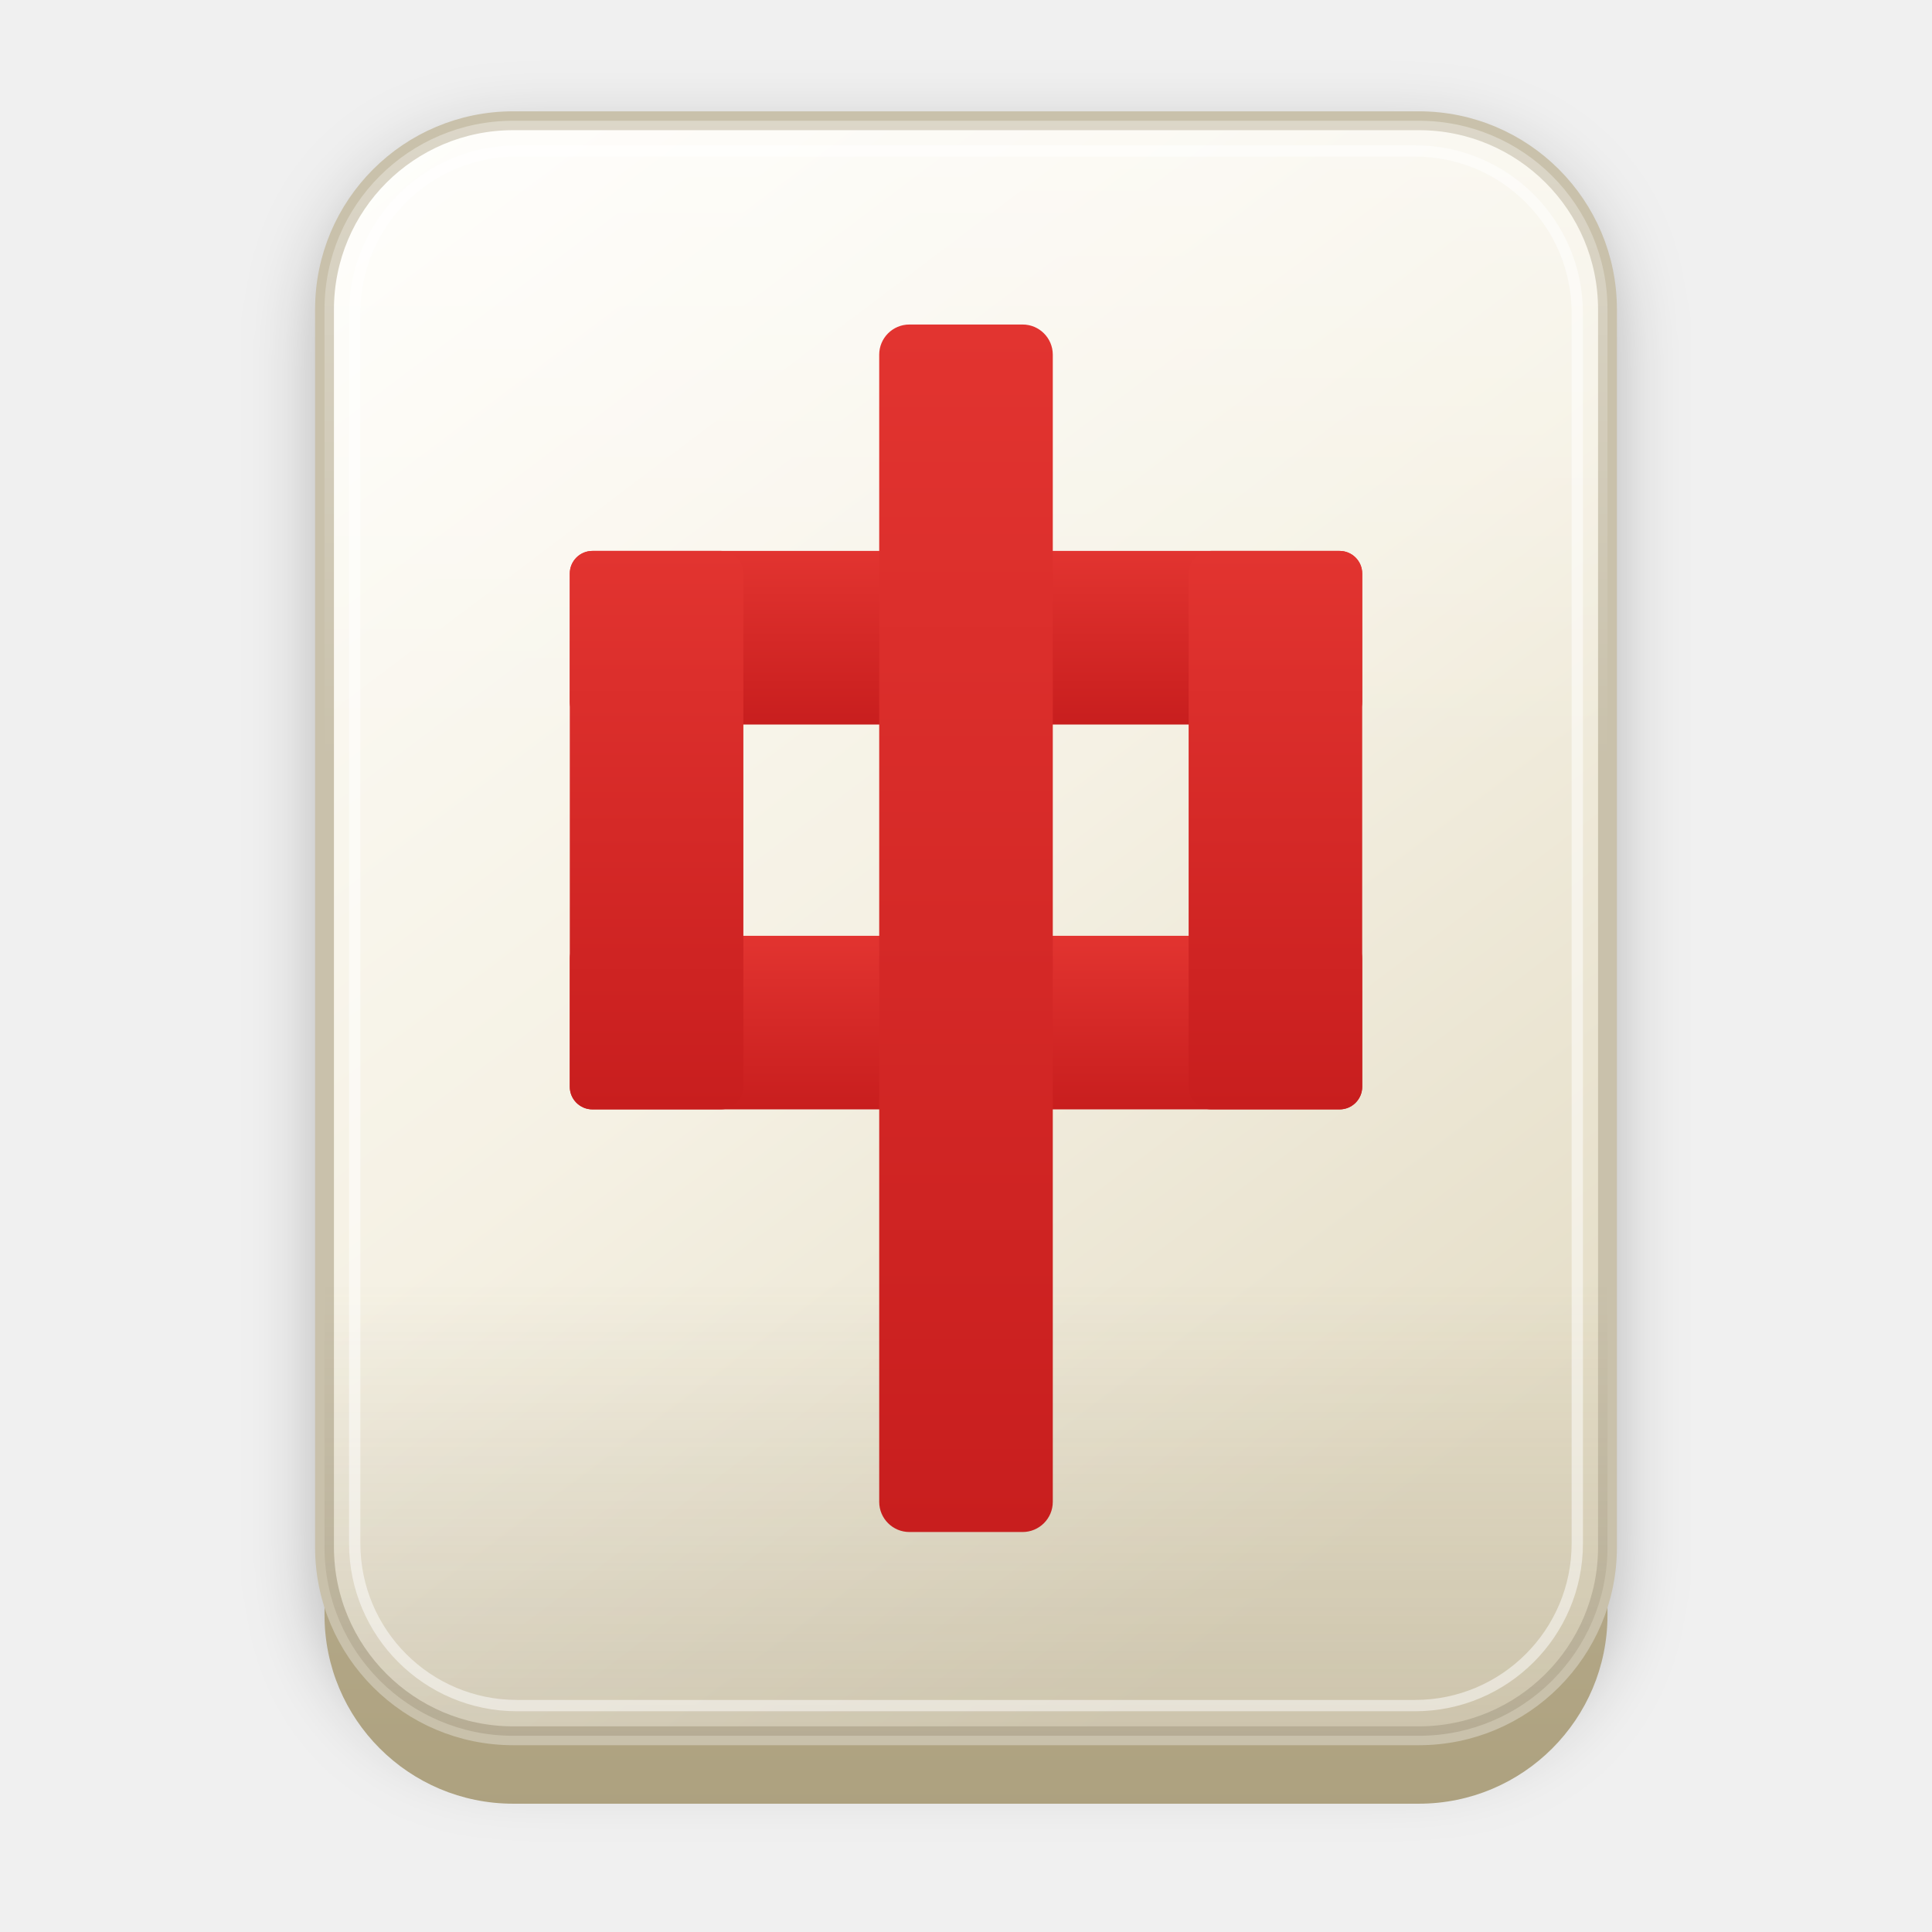
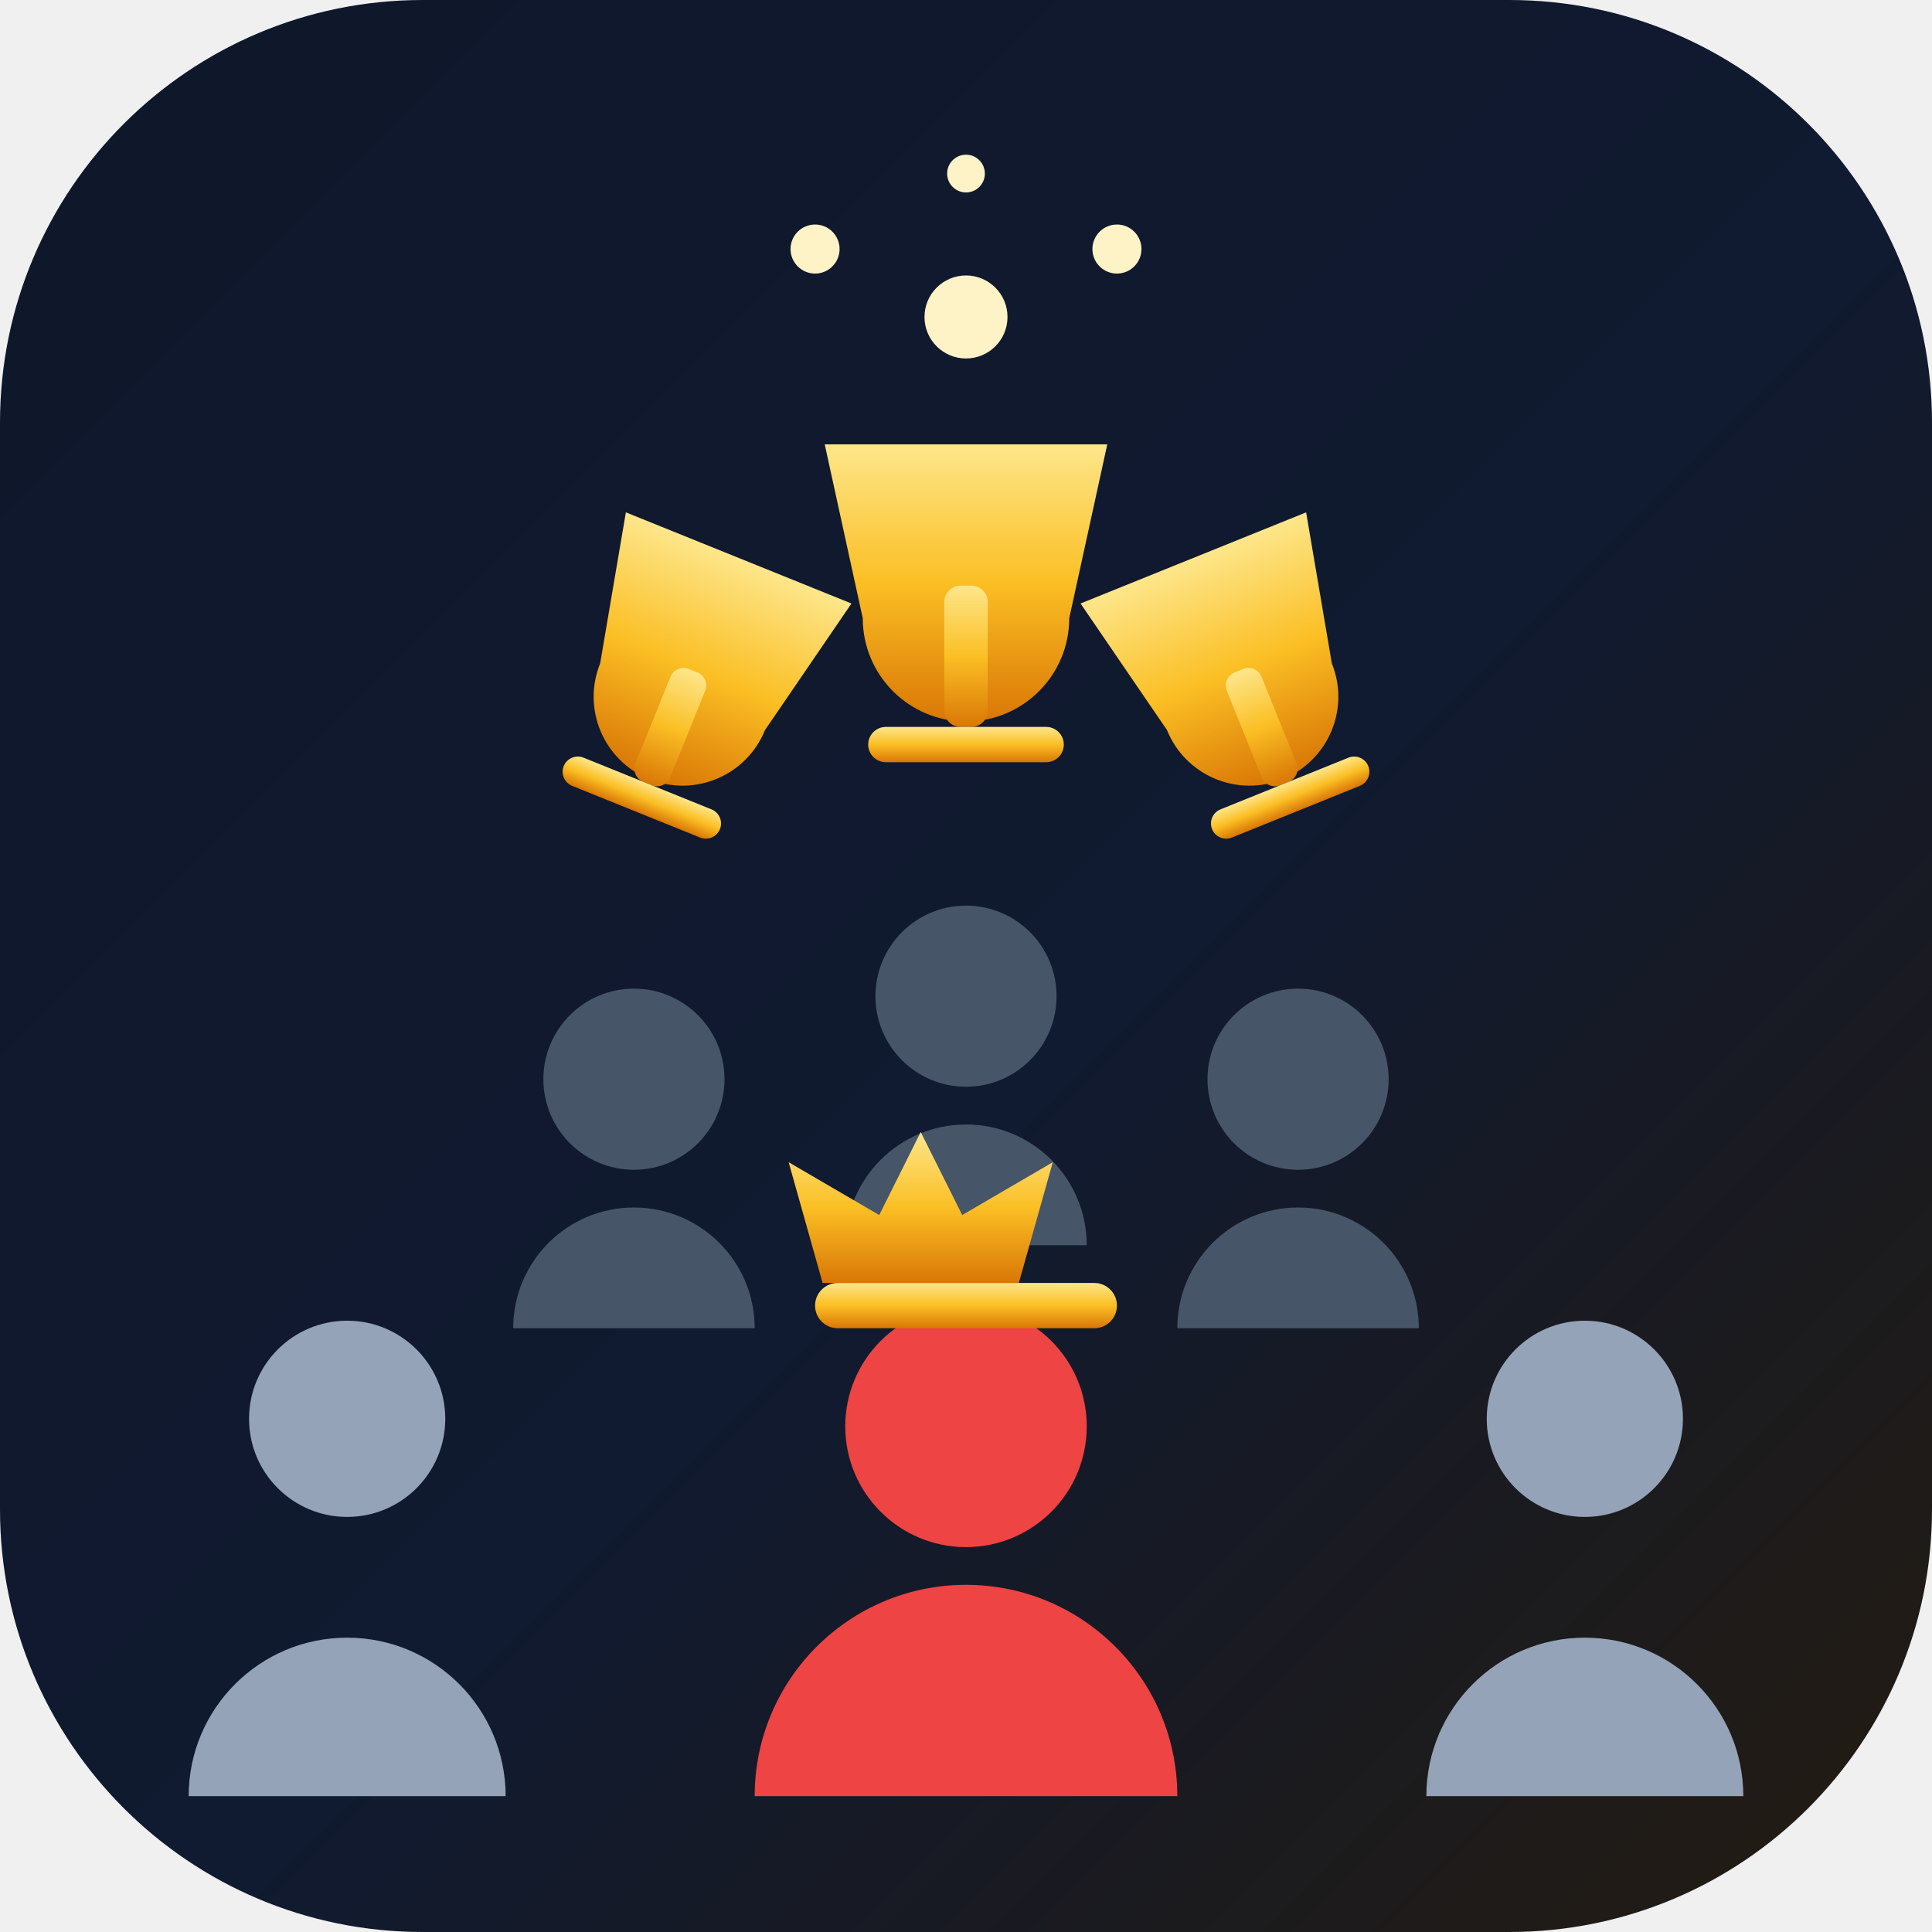
<svg xmlns="http://www.w3.org/2000/svg" viewBox="0 0 512 512">
  <defs>
-     <linearGradient id="bw-face" x1="0" y1="0" x2="0.6" y2="1">
-       <stop offset="0" stop-color="#fffefb" />
-       <stop offset="0.55" stop-color="#f5f1e4" />
-       <stop offset="1" stop-color="#e5dec8" />
+     <linearGradient id="bw-bg" x1="0" y1="0" x2="1" y2="1">
+       <stop offset="0" stop-color="#0f172a" />
+       <stop offset="0.55" stop-color="#101a30" />
+       <stop offset="1" stop-color="#241b10" />
    </linearGradient>
-     <linearGradient id="bw-side" x1="0" y1="0" x2="0" y2="1">
-       <stop offset="0" stop-color="#d8cfb8" />
-       <stop offset="1" stop-color="#ada17f" />
+     <linearGradient id="bw-gold" x1="0" y1="0" x2="0" y2="1">
+       <stop offset="0" stop-color="#fde68a" />
+       <stop offset="0.5" stop-color="#fbbf24" />
+       <stop offset="1" stop-color="#d97706" />
    </linearGradient>
-     <linearGradient id="bw-sheen" x1="0" y1="0" x2="0" y2="1">
-       <stop offset="0" stop-color="#ffffff" stop-opacity="0.35" />
-       <stop offset="1" stop-color="#ffffff" stop-opacity="0" />
-     </linearGradient>
-     <linearGradient id="bw-contact" x1="0" y1="0" x2="0" y2="1">
-       <stop offset="0" stop-color="#6b5c3d" stop-opacity="0" />
-       <stop offset="1" stop-color="#6b5c3d" stop-opacity="0.2" />
-     </linearGradient>
-     <linearGradient id="bw-zhong" x1="0" y1="0" x2="0" y2="1">
-       <stop offset="0" stop-color="#e23430" />
-       <stop offset="1" stop-color="#c81e1e" />
-     </linearGradient>
-     <filter id="bw-shadow" x="-40%" y="-40%" width="180%" height="180%">
-       <feDropShadow dx="0" dy="6" stdDeviation="10" flood-color="#0f172a" flood-opacity="0.3" />
-     </filter>
-     <clipPath id="bw-face-clip">
-       <rect x="86" y="32" width="340" height="428" rx="50" />
-     </clipPath>
  </defs>
-   <g filter="url(#bw-shadow)">
-     <rect x="86" y="32" width="340" height="428" rx="50" fill="#0f172a" />
+   <rect width="512" height="512" rx="112" fill="url(#bw-bg)" />
+   <g fill="url(#bw-gold)">
+     <g transform="translate(256 148) scale(0.72)">
+       <path d="M-52 -42 h104 l-14 64 a34 34 0 0 1 -76 0 z" />
+       <rect x="-8" y="10" width="16" height="52" rx="6" />
+       <rect x="-36" y="62" width="72" height="13" rx="6.5" />
+     </g>
+     <g transform="translate(186 172) rotate(22) scale(0.62)">
+       <path d="M-52 -42 h104 l-14 64 a34 34 0 0 1 -76 0 z" />
+       <rect x="-8" y="10" width="16" height="52" rx="6" />
+       <rect x="-36" y="62" width="72" height="13" rx="6.5" />
+     </g>
+     <g transform="translate(326 172) rotate(-22) scale(0.62)">
+       <path d="M-52 -42 h104 l-14 64 a34 34 0 0 1 -76 0 z" />
+       <rect x="-8" y="10" width="16" height="52" rx="6" />
+       <rect x="-36" y="62" width="72" height="13" rx="6.5" />
+     </g>
  </g>
-   <rect x="86" y="50" width="340" height="428" rx="50" fill="url(#bw-side)" />
-   <rect x="86" y="32" width="340" height="428" rx="50" fill="url(#bw-face)" stroke="#c9c1ab" stroke-width="5" />
-   <g clip-path="url(#bw-face-clip)">
-     <rect x="86" y="32" width="340" height="170" fill="url(#bw-sheen)" />
-     <rect x="86" y="340" width="340" height="120" fill="url(#bw-contact)" />
+   <g fill="#fef3c7">
+     <circle cx="256" cy="84" r="11" />
+     <circle cx="216" cy="66" r="6.5" />
+     <circle cx="296" cy="66" r="6.5" />
+     <circle cx="256" cy="46" r="5" />
  </g>
-   <rect x="94" y="40" width="324" height="412" rx="43" fill="none" stroke="#ffffff" stroke-opacity="0.5" stroke-width="3" />
-   <g fill="url(#bw-zhong)">
-     <rect x="151" y="146" width="210" height="46" rx="6" />
-     <rect x="151" y="248" width="210" height="46" rx="6" />
-     <rect x="151" y="146" width="46" height="148" rx="6" />
-     <rect x="315" y="146" width="46" height="148" rx="6" />
-     <rect x="233" y="86" width="46" height="320" rx="8" />
+   <g fill="#475569">
+     <circle cx="168" cy="286" r="24" />
+     <path d="M136 352 a32 32 0 0 1 64 0 z" />
+     <circle cx="256" cy="264" r="24" />
+     <path d="M224 330 a32 32 0 0 1 64 0 z" />
+     <circle cx="344" cy="286" r="24" />
+     <path d="M312 352 a32 32 0 0 1 64 0 z" />
+   </g>
+   <g fill="#94a3b8">
+     <circle cx="92" cy="376" r="26" />
+     <path d="M50 476 a42 42 0 0 1 84 0 z" />
+     <circle cx="420" cy="376" r="26" />
+     <path d="M378 476 a42 42 0 0 1 84 0 z" />
+   </g>
+   <g>
+     <circle cx="256" cy="378" r="32" fill="#ef4444" />
+     <path d="M200 476 a56 56 0 0 1 112 0 z" fill="#ef4444" />
+     <g fill="url(#bw-gold)">
+       <path d="M218 340 l-9 -32 24 14 11 -22 11 22 24 -14 -9 32 z" />
+       <rect x="216" y="340" width="80" height="12" rx="6" />
+     </g>
  </g>
</svg>
